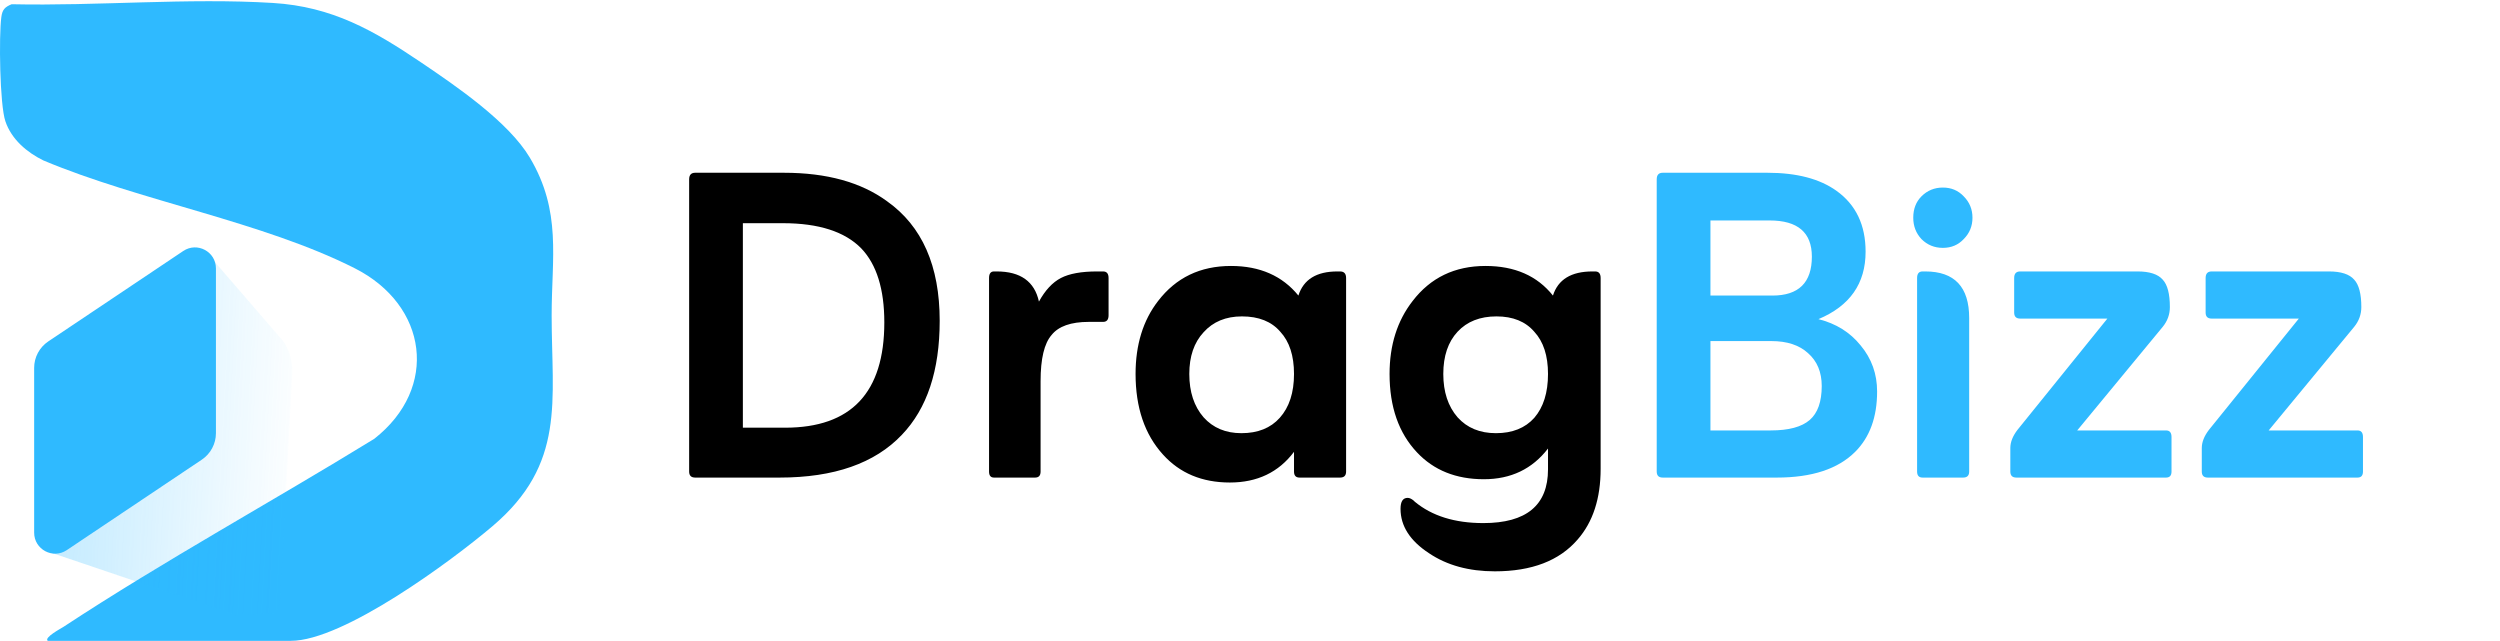
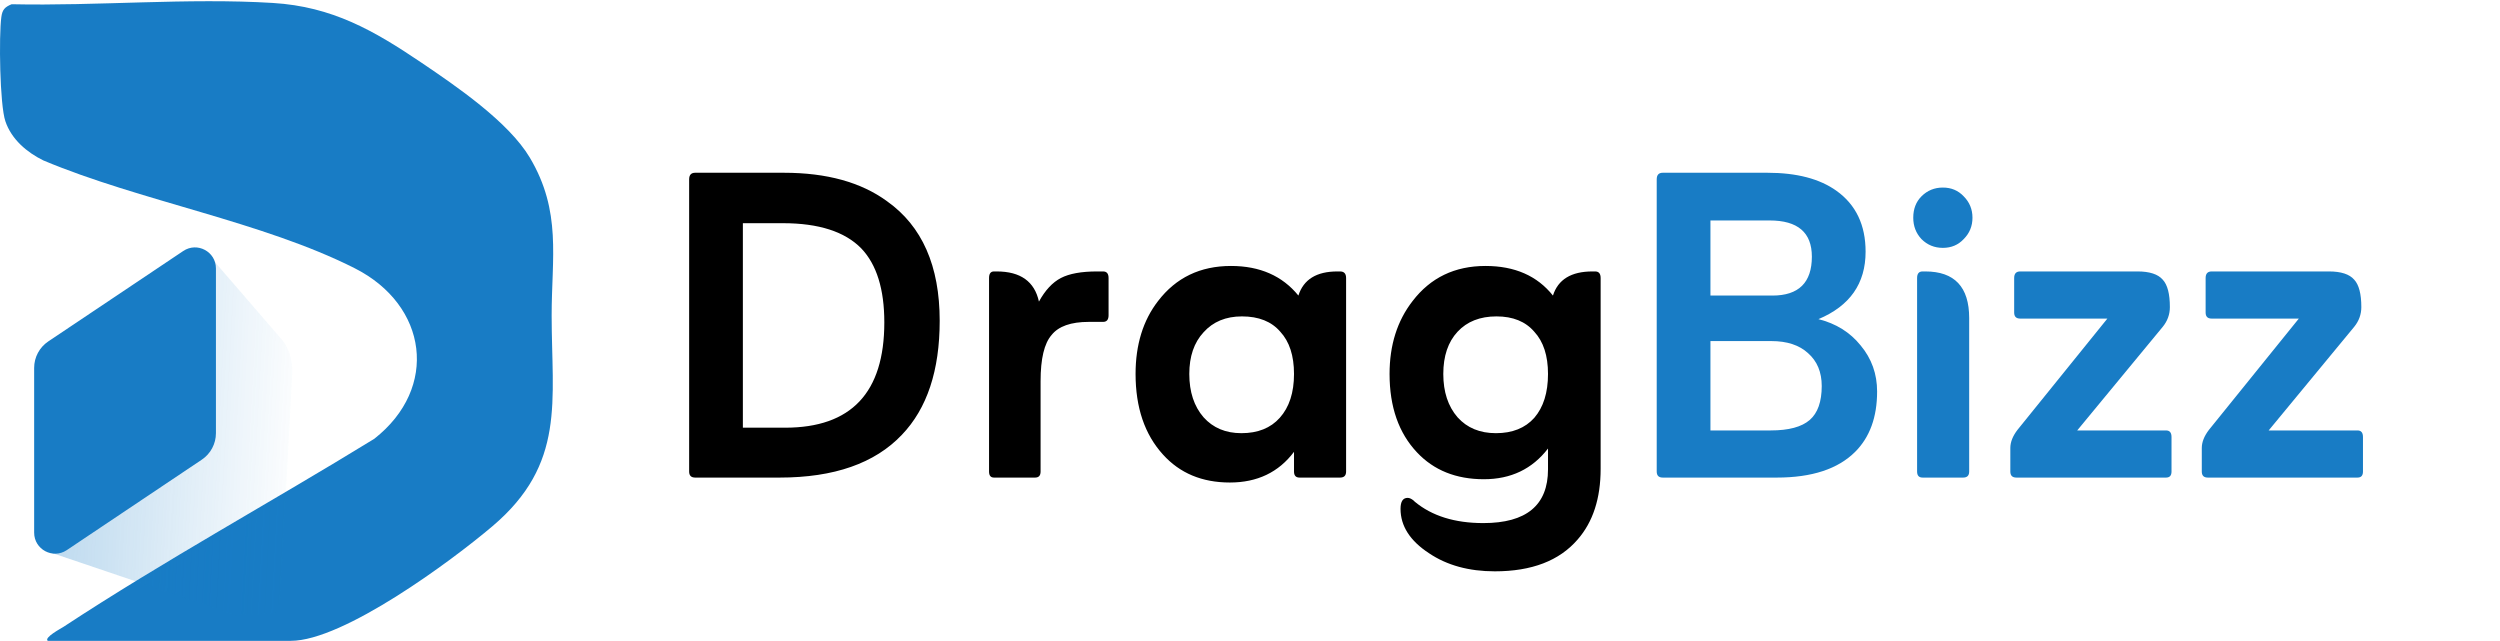
<svg xmlns="http://www.w3.org/2000/svg" width="1026" height="263" viewBox="0 0 1026 263" fill="none">
  <path d="M304.875 175.525H322.2C349.35 175.525 362.925 161.125 362.925 132.325C362.925 118.675 359.775 108.55 353.475 101.95C346.725 95.05 336 91.6 321.3 91.6H304.875V175.525ZM285.3 196C283.65 196 282.825 195.175 282.825 193.525V73.6C282.825 71.8 283.65 70.9 285.3 70.9H321.75C339.3 70.9 353.4 74.8 364.05 82.6C378.45 92.8 385.65 109.15 385.65 131.65C385.65 152.05 380.475 167.65 370.125 178.45C359.025 190.15 342.3 196 319.95 196H285.3ZM426.382 123.775C428.932 119.125 431.932 115.9 435.382 114.1C438.832 112.3 443.782 111.4 450.232 111.4H452.707C454.207 111.4 454.957 112.3 454.957 114.1V129.4C454.957 131.2 454.207 132.1 452.707 132.1H446.857C439.507 132.1 434.407 133.9 431.557 137.5C428.557 140.95 427.057 147.25 427.057 156.4V193.525C427.057 195.175 426.307 196 424.807 196H407.932C406.582 196 405.907 195.175 405.907 193.525V114.1C405.907 112.3 406.582 111.4 407.932 111.4H409.057C418.807 111.4 424.582 115.525 426.382 123.775ZM531.063 185.425C524.763 193.825 515.988 198.025 504.738 198.025C493.338 198.025 484.188 194.2 477.288 186.55C469.788 178.3 466.038 167.275 466.038 153.475C466.038 141.475 469.113 131.5 475.263 123.55C482.613 113.95 492.588 109.15 505.188 109.15C517.038 109.15 526.263 113.2 532.863 121.3C534.963 114.7 540.288 111.4 548.838 111.4H549.963C551.613 111.4 552.438 112.3 552.438 114.1V193.525C552.438 195.175 551.613 196 549.963 196H533.313C531.813 196 531.063 195.175 531.063 193.525V185.425ZM509.463 177.775C516.213 177.775 521.463 175.675 525.213 171.475C529.113 167.125 531.063 161.125 531.063 153.475C531.063 145.975 529.188 140.2 525.438 136.15C521.838 131.95 516.588 129.85 509.688 129.85C503.088 129.85 497.838 132.025 493.938 136.375C490.038 140.575 488.088 146.275 488.088 153.475C488.088 160.825 490.038 166.75 493.938 171.25C497.838 175.6 503.013 177.775 509.463 177.775ZM635.302 184.075C628.852 192.475 620.077 196.675 608.977 196.675C597.577 196.675 588.427 193 581.527 185.65C574.027 177.7 570.277 166.975 570.277 153.475C570.277 141.625 573.427 131.65 579.727 123.55C587.077 113.95 597.052 109.15 609.652 109.15C621.652 109.15 630.877 113.2 637.327 121.3C639.427 114.7 644.827 111.4 653.527 111.4H654.652C656.152 111.4 656.902 112.3 656.902 114.1V192.4C656.902 204.55 653.752 214.225 647.452 221.425C639.952 230.125 628.627 234.475 613.477 234.475C602.827 234.475 593.827 232 586.477 227.05C578.677 221.95 574.777 215.875 574.777 208.825C574.777 205.825 575.752 204.325 577.702 204.325C578.452 204.325 579.277 204.7 580.177 205.45C580.327 205.6 580.477 205.75 580.627 205.9C587.677 211.75 597.052 214.675 608.752 214.675C626.452 214.675 635.302 207.325 635.302 192.625V184.075ZM613.927 177.775C620.677 177.775 625.927 175.675 629.677 171.475C633.427 167.125 635.302 161.125 635.302 153.475C635.302 145.975 633.427 140.2 629.677 136.15C626.077 131.95 620.902 129.85 614.152 129.85C607.402 129.85 602.077 131.95 598.177 136.15C594.277 140.35 592.327 146.125 592.327 153.475C592.327 160.825 594.277 166.75 598.177 171.25C602.077 175.6 607.327 177.775 613.927 177.775Z" fill="black" />
-   <path d="M701.965 176.65H726.715C734.065 176.65 739.39 175.225 742.69 172.375C745.99 169.525 747.64 164.875 747.64 158.425C747.64 152.725 745.765 148.225 742.015 144.925C738.415 141.625 733.39 139.975 726.94 139.975H701.965V176.65ZM701.965 121.3H727.39C738.19 121.3 743.59 115.975 743.59 105.325C743.59 95.425 737.815 90.475 726.265 90.475H701.965V121.3ZM746.29 130.975C753.49 132.775 759.265 136.375 763.615 141.775C768.115 147.175 770.365 153.475 770.365 160.675C770.365 171.175 767.365 179.425 761.365 185.425C754.315 192.475 743.59 196 729.19 196H682.39C680.74 196 679.915 195.175 679.915 193.525V73.6C679.915 71.8 680.74 70.9 682.39 70.9H725.365C737.365 70.9 746.815 73.375 753.715 78.325C761.665 84.025 765.64 92.35 765.64 103.3C765.64 116.35 759.19 125.575 746.29 130.975ZM789.026 196C787.526 196 786.776 195.175 786.776 193.525V114.1C786.776 112.3 787.526 111.4 789.026 111.4H790.151C802.151 111.4 808.151 117.775 808.151 130.525V193.525C808.151 195.175 807.326 196 805.676 196H789.026ZM785.201 89.35C785.201 85.75 786.326 82.825 788.576 80.575C790.976 78.175 793.901 76.975 797.351 76.975C800.801 76.975 803.651 78.175 805.901 80.575C808.301 82.975 809.501 85.9 809.501 89.35C809.501 92.8 808.301 95.725 805.901 98.125C803.651 100.525 800.801 101.725 797.351 101.725C793.901 101.725 790.976 100.525 788.576 98.125C786.326 95.725 785.201 92.8 785.201 89.35ZM852.49 176.65H888.94C890.44 176.65 891.19 177.55 891.19 179.35V193.525C891.19 195.175 890.44 196 888.94 196H827.515C825.865 196 825.04 195.175 825.04 193.525V183.85C825.04 181.45 826.015 178.975 827.965 176.425L864.865 130.75H829.09C827.44 130.75 826.615 129.925 826.615 128.275V114.1C826.615 112.3 827.44 111.4 829.09 111.4H877.24C882.19 111.4 885.64 112.525 887.59 114.775C889.54 116.875 890.515 120.625 890.515 126.025C890.515 129.025 889.54 131.725 887.59 134.125L852.49 176.65ZM931.064 176.65H967.514C969.014 176.65 969.764 177.55 969.764 179.35V193.525C969.764 195.175 969.014 196 967.514 196H906.089C904.439 196 903.614 195.175 903.614 193.525V183.85C903.614 181.45 904.589 178.975 906.539 176.425L943.439 130.75H907.664C906.014 130.75 905.189 129.925 905.189 128.275V114.1C905.189 112.3 906.014 111.4 907.664 111.4H955.814C960.764 111.4 964.214 112.525 966.164 114.775C968.114 116.875 969.089 120.625 969.089 126.025C969.089 129.025 968.114 131.725 966.164 134.125L931.064 176.65Z" fill="#2FBAFF" />
-   <path d="M19.598 263C17.933 261.668 25.055 257.913 26.023 257.28C67.463 230.037 111.334 206.065 153.593 180.094C180.263 159.197 175.535 125.249 145.605 110.102C107.8 90.972 57.373 82.483 17.813 65.849C11.013 62.523 4.708 57.168 2.212 49.782C-0.11 42.91 -0.492 14.748 0.547 7.016C0.952 3.983 1.932 2.914 4.768 1.738C39.808 2.52 77.207 -0.931 112.009 1.213C136.375 2.711 153.432 12.515 172.985 25.733C187.303 35.411 208.701 50.021 217.43 64.673C230.594 86.781 226.391 105.791 226.397 129.488C226.409 164.541 232.314 190.333 202.121 215.946C185.303 230.216 140.936 263 119.347 263H19.598Z" fill="#2FBAFF" />
-   <mask id="mask0_323_364" style="mask-type:luminance" maskUnits="userSpaceOnUse" x="13" y="66" width="119" height="191">
-     <path d="M55.44 66.648L131.755 70.714L120.007 251.262L13.945 256.915L55.44 66.648Z" fill="url(#paint0_linear_323_364)" />
+   <path d="M701.965 176.65H726.715C734.065 176.65 739.39 175.225 742.69 172.375C745.99 169.525 747.64 164.875 747.64 158.425C747.64 152.725 745.765 148.225 742.015 144.925C738.415 141.625 733.39 139.975 726.94 139.975H701.965V176.65ZM701.965 121.3H727.39C738.19 121.3 743.59 115.975 743.59 105.325C743.59 95.425 737.815 90.475 726.265 90.475H701.965V121.3ZM746.29 130.975C753.49 132.775 759.265 136.375 763.615 141.775C768.115 147.175 770.365 153.475 770.365 160.675C770.365 171.175 767.365 179.425 761.365 185.425C754.315 192.475 743.59 196 729.19 196H682.39C680.74 196 679.915 195.175 679.915 193.525V73.6C679.915 71.8 680.74 70.9 682.39 70.9H725.365C737.365 70.9 746.815 73.375 753.715 78.325C761.665 84.025 765.64 92.35 765.64 103.3C765.64 116.35 759.19 125.575 746.29 130.975ZM789.026 196C787.526 196 786.776 195.175 786.776 193.525V114.1C786.776 112.3 787.526 111.4 789.026 111.4H790.151C802.151 111.4 808.151 117.775 808.151 130.525V193.525C808.151 195.175 807.326 196 805.676 196H789.026ZM785.201 89.35C785.201 85.75 786.326 82.825 788.576 80.575C790.976 78.175 793.901 76.975 797.351 76.975C800.801 76.975 803.651 78.175 805.901 80.575C808.301 82.975 809.501 85.9 809.501 89.35C809.501 92.8 808.301 95.725 805.901 98.125C803.651 100.525 800.801 101.725 797.351 101.725C793.901 101.725 790.976 100.525 788.576 98.125C786.326 95.725 785.201 92.8 785.201 89.35ZM852.49 176.65H888.94C890.44 176.65 891.19 177.55 891.19 179.35V193.525C891.19 195.175 890.44 196 888.94 196H827.515C825.865 196 825.04 195.175 825.04 193.525V183.85C825.04 181.45 826.015 178.975 827.965 176.425L864.865 130.75H829.09C827.44 130.75 826.615 129.925 826.615 128.275V114.1C826.615 112.3 827.44 111.4 829.09 111.4H877.24C882.19 111.4 885.64 112.525 887.59 114.775C889.54 116.875 890.515 120.625 890.515 126.025C890.515 129.025 889.54 131.725 887.59 134.125L852.49 176.65ZM931.064 176.65H967.514C969.014 176.65 969.764 177.55 969.764 179.35V193.525C969.764 195.175 969.014 196 967.514 196H906.089C904.439 196 903.614 195.175 903.614 193.525V183.85C903.614 181.45 904.589 178.975 906.539 176.425L943.439 130.75H907.664C906.014 130.75 905.189 129.925 905.189 128.275V114.1C905.189 112.3 906.014 111.4 907.664 111.4H955.814C960.764 111.4 964.214 112.525 966.164 114.775C968.114 116.875 969.089 120.625 969.089 126.025C969.089 129.025 968.114 131.725 966.164 134.125L931.064 176.65Z" fill="#187CC5" />
+   <path d="M19.598 263C17.933 261.668 25.055 257.913 26.023 257.28C67.463 230.037 111.334 206.065 153.593 180.094C180.263 159.197 175.535 125.249 145.605 110.102C107.8 90.972 57.373 82.483 17.813 65.849C11.013 62.523 4.708 57.168 2.212 49.782C-0.11 42.91 -0.492 14.748 0.547 7.016C0.952 3.983 1.932 2.914 4.768 1.738C39.808 2.52 77.207 -0.931 112.009 1.213C136.375 2.711 153.432 12.515 172.985 25.733C187.303 35.411 208.701 50.021 217.43 64.673C230.594 86.781 226.391 105.791 226.397 129.488C226.409 164.541 232.314 190.333 202.121 215.946C185.303 230.216 140.936 263 119.347 263H19.598Z" fill="#187CC5" />
+   <mask id="mask0_326_3" style="mask-type:luminance" maskUnits="userSpaceOnUse" x="13" y="66" width="119" height="191">
+     <path d="M55.44 66.648L131.755 70.714L120.007 251.262L13.945 256.915L55.44 66.648Z" fill="url(#paint0_linear_326_3)" />
  </mask>
-   <g mask="url(#mask0_323_364)">
-     <path opacity="0.3" d="M101.132 253.955L7.295 222.198C3.85 218.718 33.23 194.239 33.547 188.334L59.076 124.575C59.572 115.261 79.113 97.858 84.552 103.344L114.894 138.463C118.339 141.943 120.22 147.58 119.903 153.484L115.026 244.994C114.53 254.308 106.571 259.442 101.132 253.955Z" fill="#2FBAFF" />
+   <g mask="url(#mask0_326_3)">
+     <path opacity="0.3" d="M101.132 253.955L7.295 222.198C3.85 218.718 33.23 194.239 33.547 188.334L59.076 124.575C59.572 115.261 79.113 97.858 84.552 103.344L114.894 138.463C118.339 141.943 120.22 147.58 119.903 153.484L115.026 244.994C114.53 254.308 106.571 259.442 101.132 253.955Z" fill="#187CC5" />
  </g>
-   <path d="M27.413 225.765L82.813 188.652C86.437 186.223 88.617 182.145 88.617 177.78V110.153C88.617 103.269 80.939 99.173 75.219 103L19.819 140.113C16.195 142.543 14.016 146.62 14.016 150.985V218.606C14.016 225.496 21.7 229.592 27.413 225.765Z" fill="#2FBAFF" />
+   <path d="M27.413 225.765L82.813 188.652C86.437 186.223 88.617 182.145 88.617 177.78V110.153C88.617 103.269 80.939 99.173 75.219 103L19.819 140.113C16.195 142.543 14.016 146.62 14.016 150.985V218.606C14.016 225.496 21.7 229.592 27.413 225.765Z" fill="#187CC5" />
  <defs>
-     <linearGradient id="paint0_linear_323_364" x1="18.519" y1="171.272" x2="126.102" y2="177.003" gradientUnits="userSpaceOnUse">
+     <linearGradient id="paint0_linear_326_3" x1="18.519" y1="171.272" x2="126.102" y2="177.003" gradientUnits="userSpaceOnUse">
      <stop stop-color="white" />
      <stop offset="1" />
    </linearGradient>
  </defs>
</svg>
